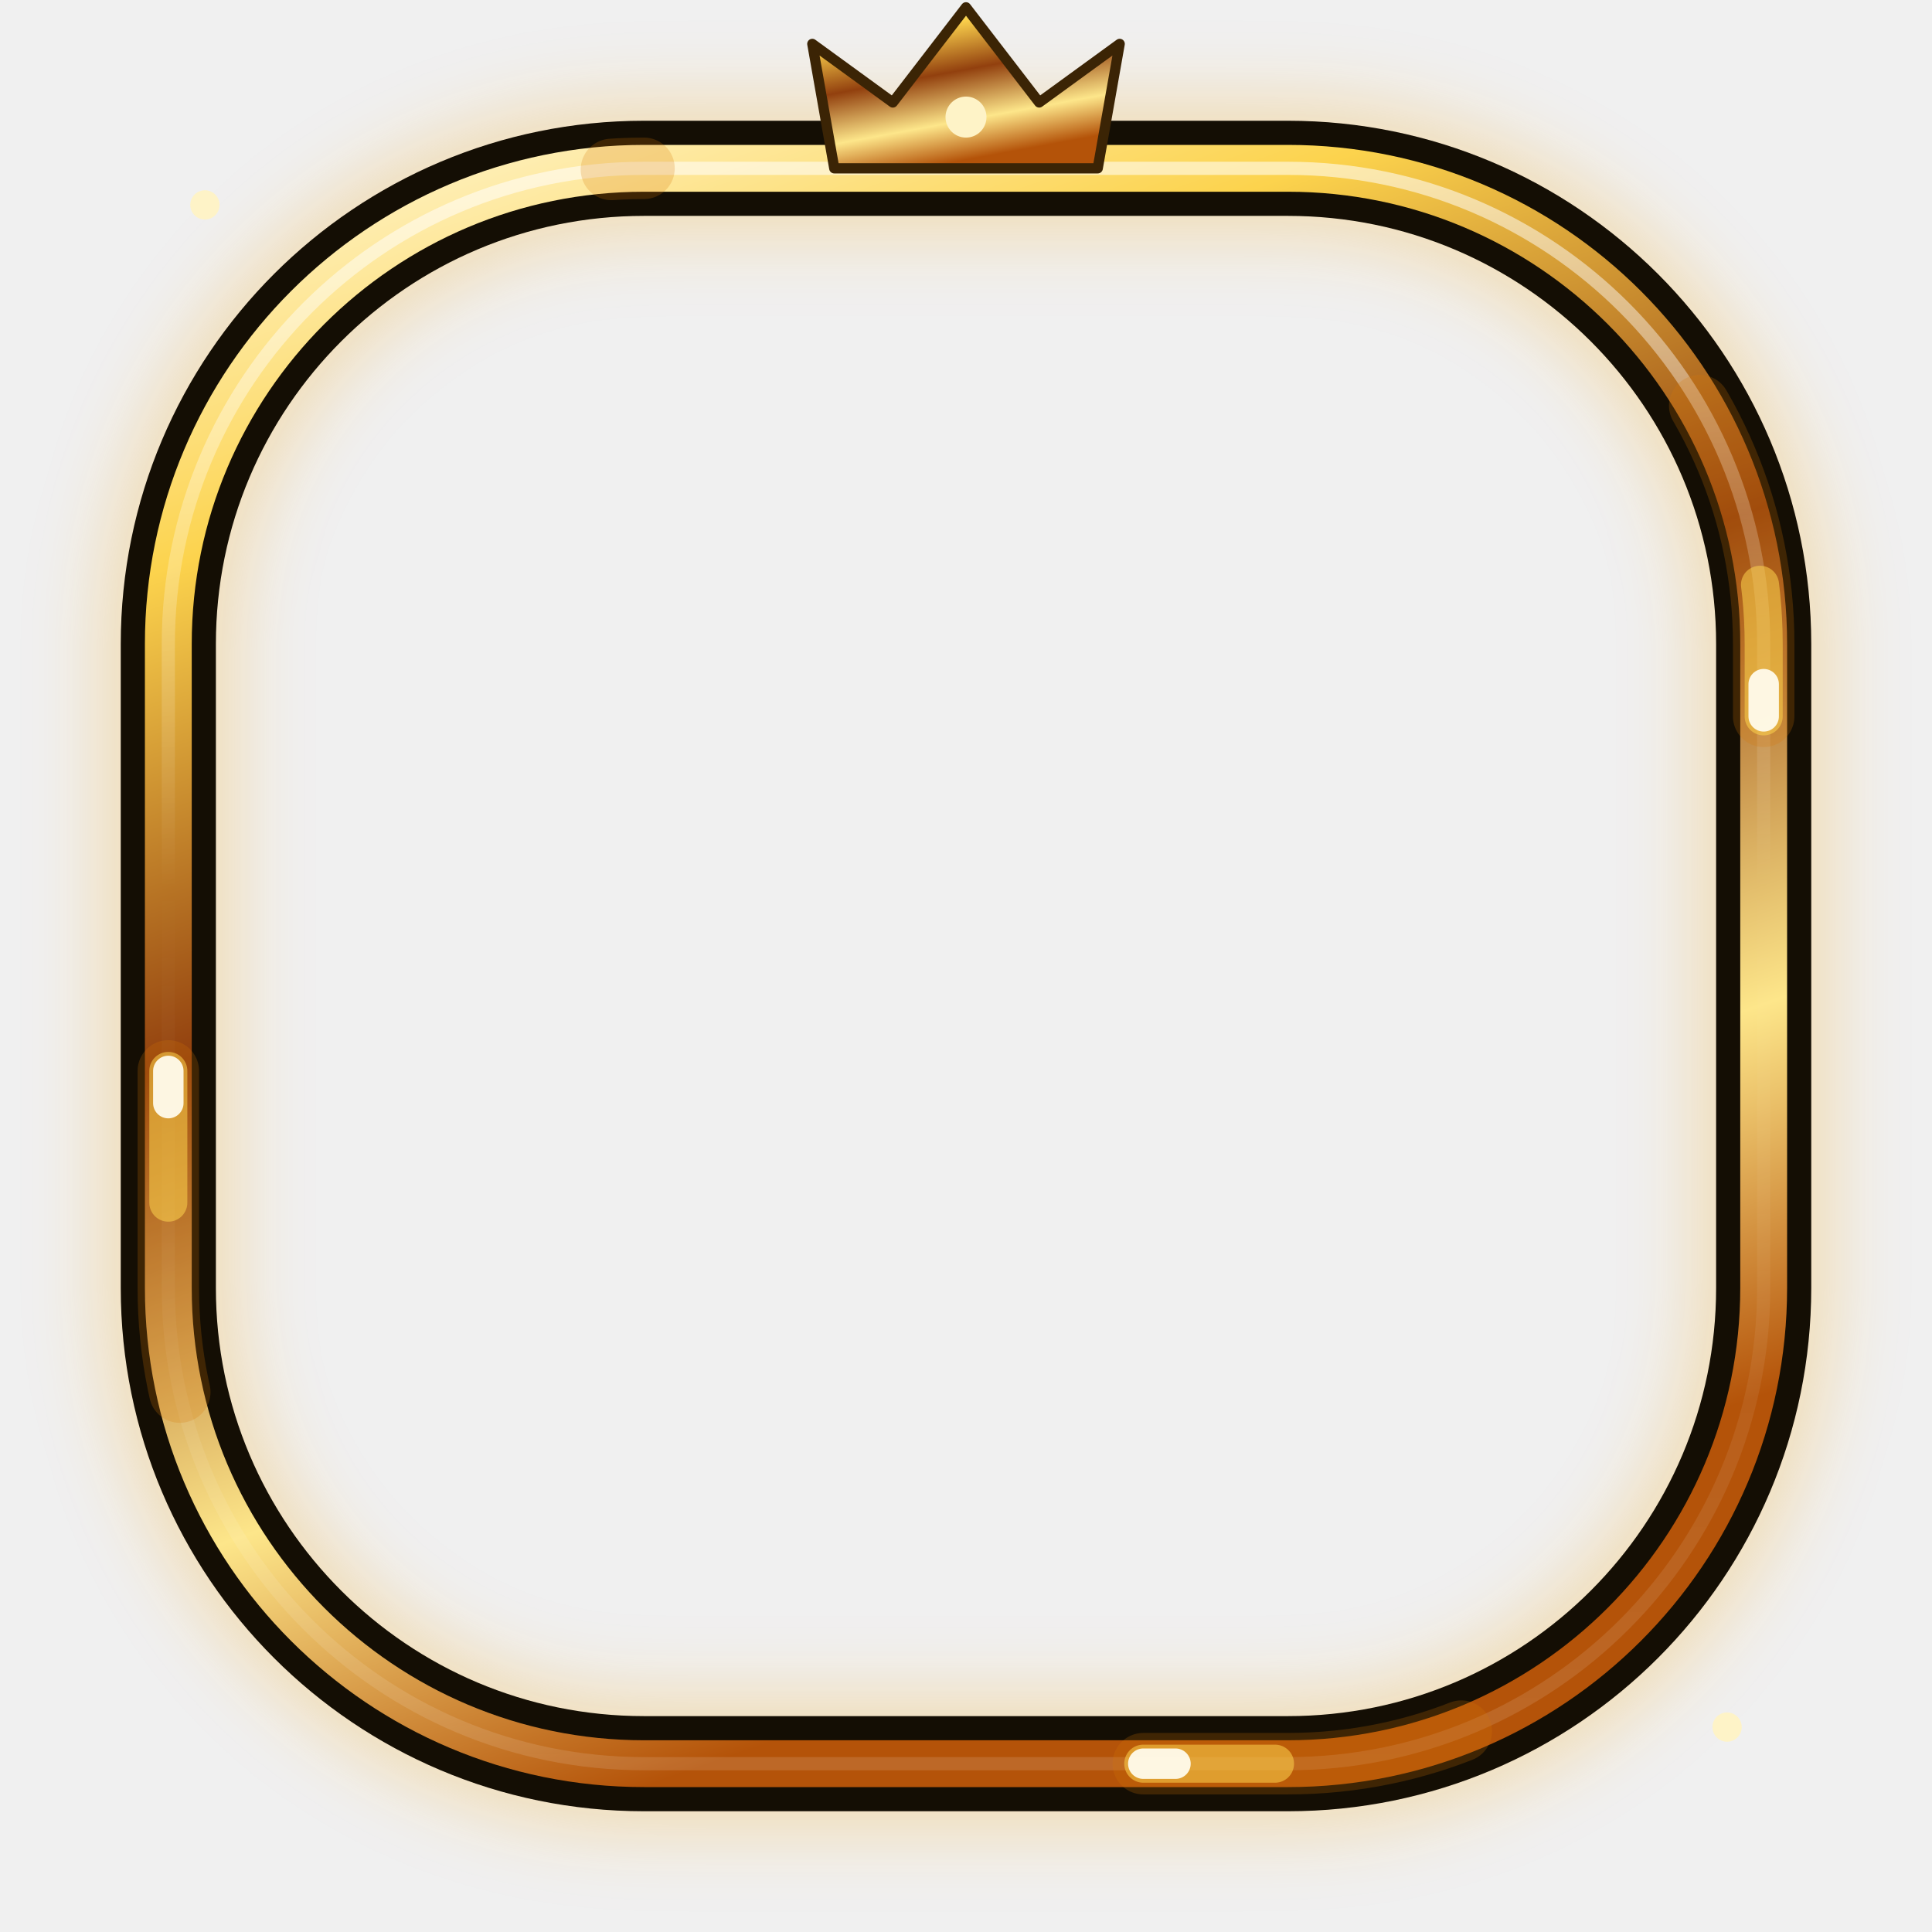
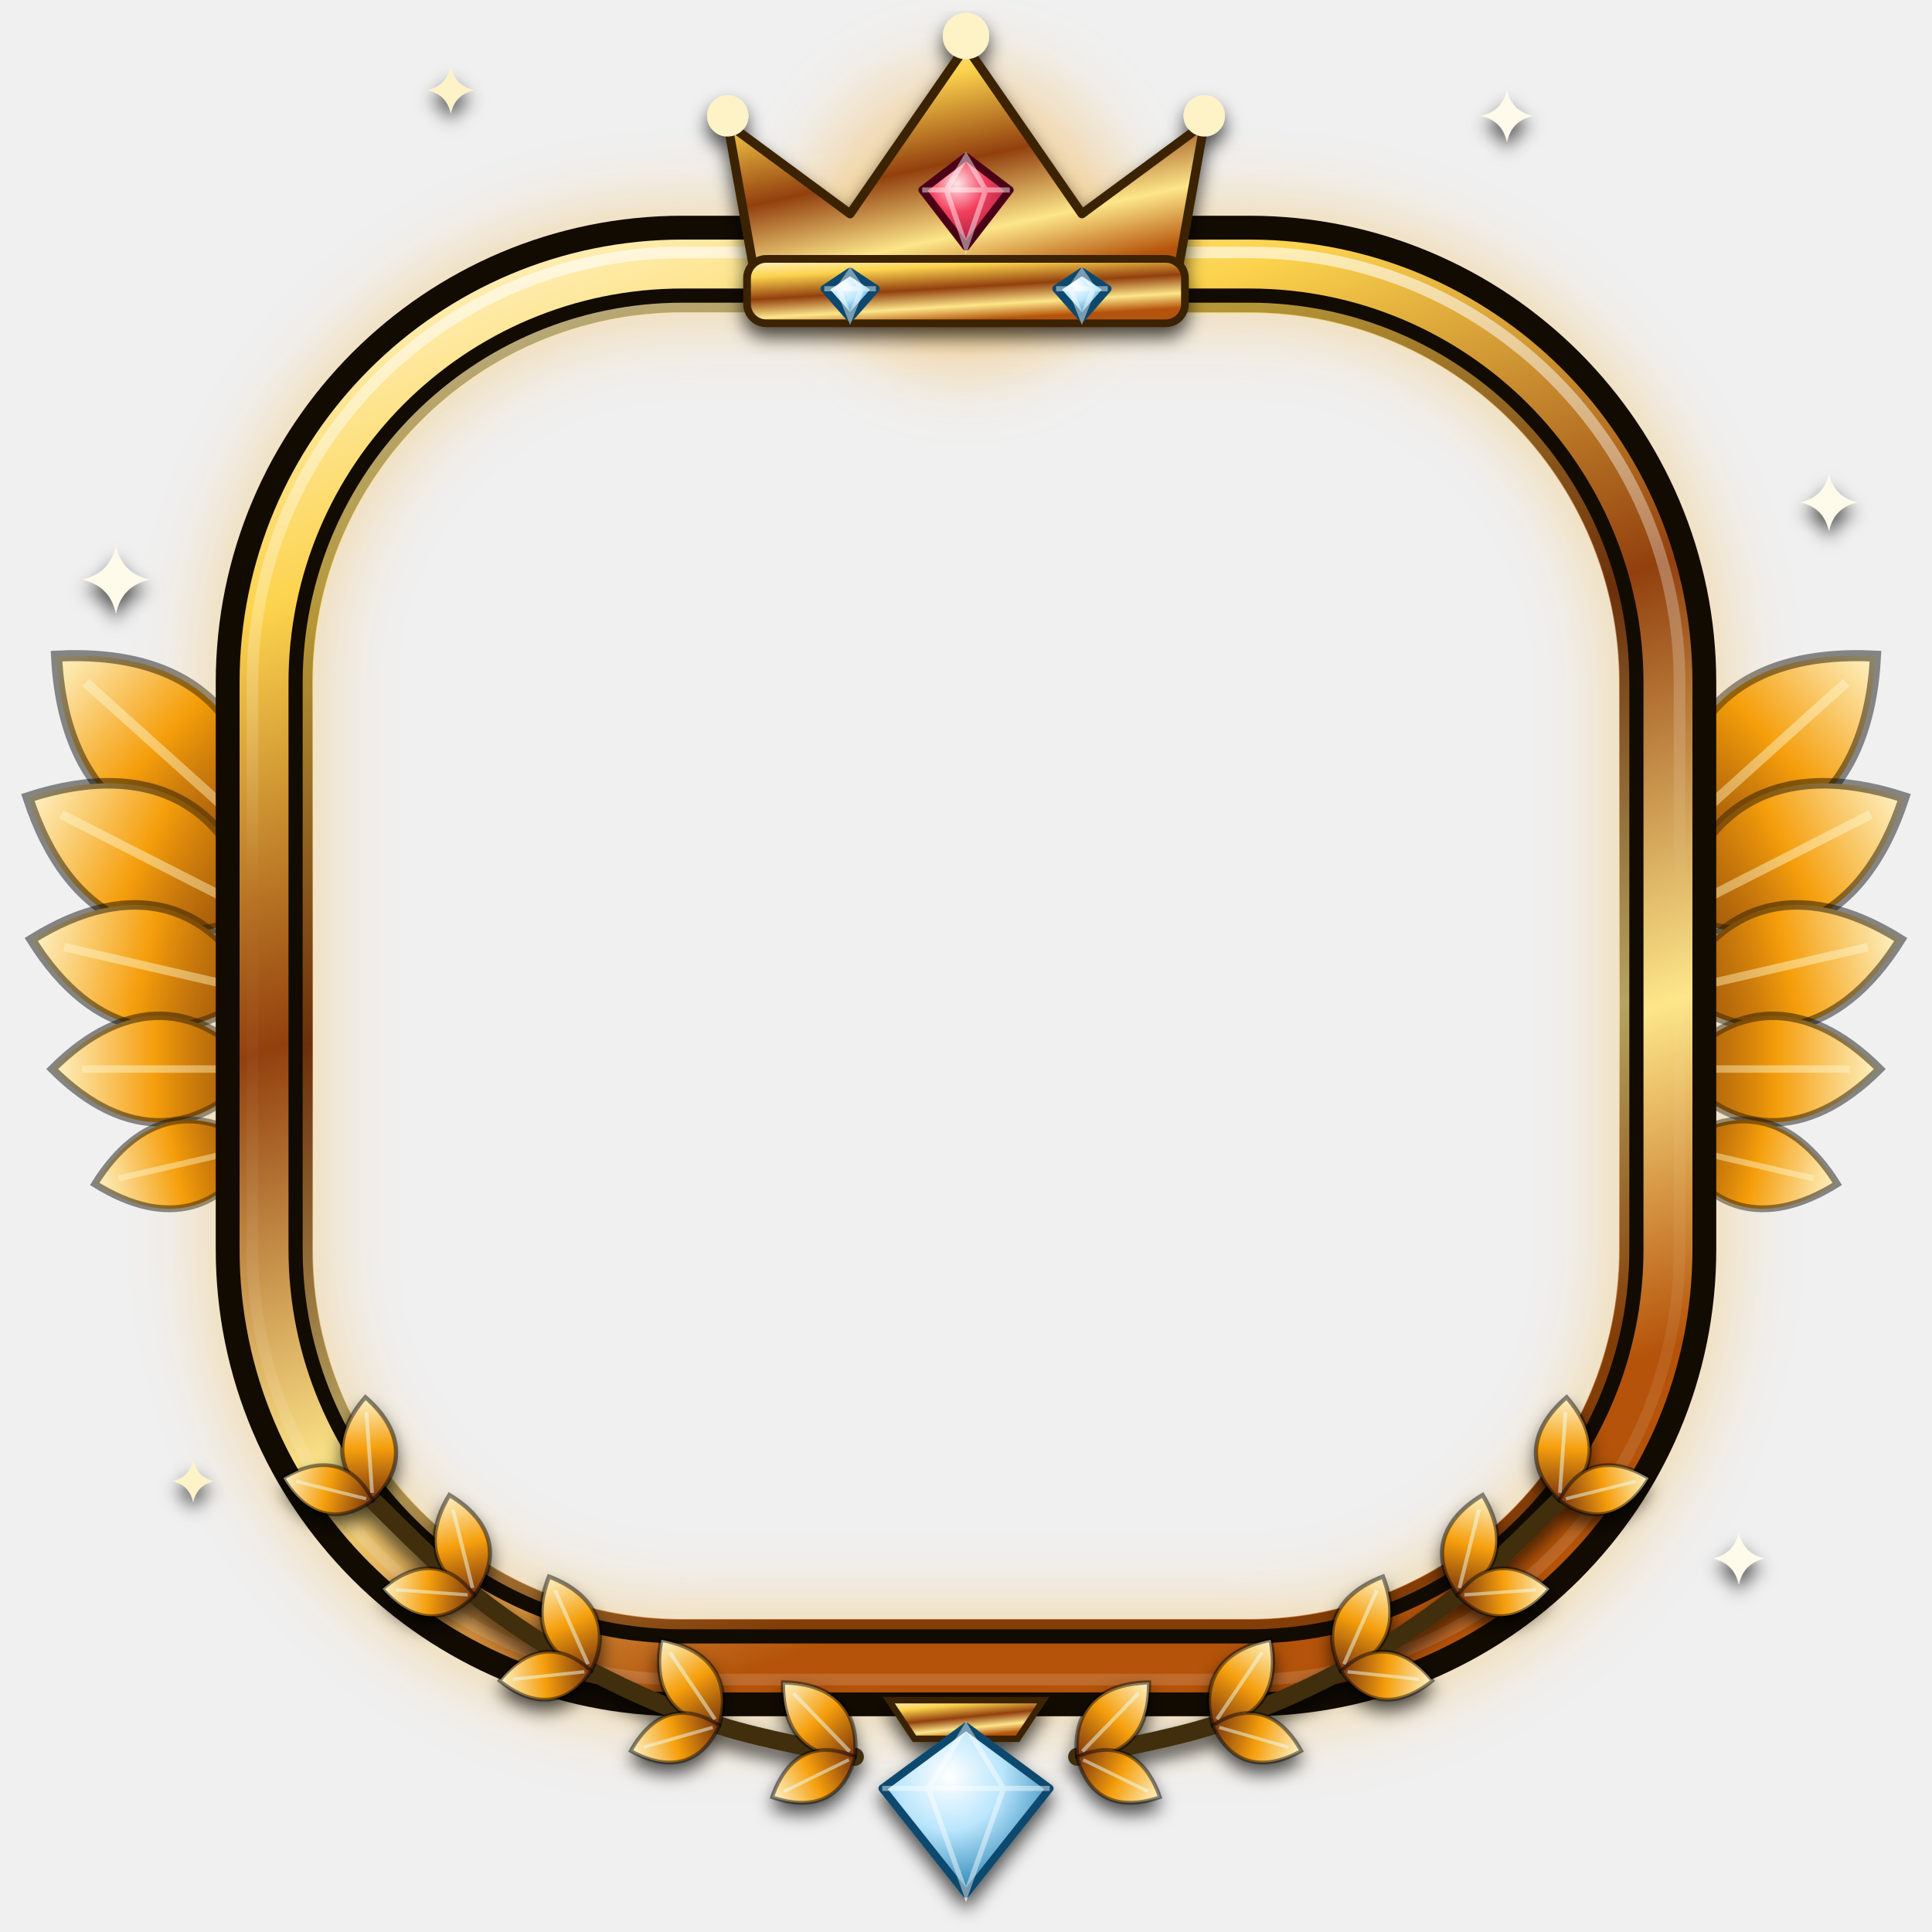
- <svg xmlns="http://www.w3.org/2000/svg" viewBox="0 0 132 132">
+ <svg xmlns="http://www.w3.org/2000/svg" viewBox="0 0 150 150">
  <defs>
-     <filter id="soft" x="-20%" y="-20%" width="140%" height="140%">
+     <filter id="soft" x="-30%" y="-30%" width="160%" height="160%">
      <feGaussianBlur stdDeviation="2.6" />
+     </filter>
+     <filter id="shade" x="-20%" y="-20%" width="140%" height="140%">
+       <feDropShadow dx="0" dy=".8" stdDeviation=".7" flood-color="#000" flood-opacity=".7" />
    </filter>
    <linearGradient id="metal" x1="0" y1="0" x2="0.35" y2="1">
      <stop offset="0" stop-color="#FFF7D6" />
      <stop offset="0.22" stop-color="#FCD34D" />
      <stop offset="0.5" stop-color="#92400E" />
      <stop offset="0.78" stop-color="#FDE68A" />
      <stop offset="1" stop-color="#B45309" />
    </linearGradient>
    <linearGradient id="hair" x1="0" y1="0" x2="0" y2="1">
-       <stop offset="0" stop-color="#FFFFFF" stop-opacity=".55" />
-       <stop offset=".45" stop-color="#FFFFFF" stop-opacity="0" />
-       <stop offset="1" stop-color="#FFFFFF" stop-opacity=".12" />
-     </linearGradient>
+       <stop offset="0" stop-color="#FFFFFF" stop-opacity="0.6" />
+       <stop offset="0.45" stop-color="#FFFFFF" stop-opacity="0" />
+       <stop offset="1" stop-color="#FFFFFF" stop-opacity="0.14" />
+     </linearGradient>
+     <linearGradient id="gold" x1="0" y1="0" x2="0.4" y2="1">
+       <stop offset="0" stop-color="#FFF7D6" />
+       <stop offset="0.25" stop-color="#FCD34D" />
+       <stop offset="0.55" stop-color="#92400E" />
+       <stop offset="0.8" stop-color="#FDE68A" />
+       <stop offset="1" stop-color="#B45309" />
+     </linearGradient>
+     <linearGradient id="feather" x1="0" y1="0" x2="1" y2="0">
+       <stop offset="0" stop-color="#78350F" />
+       <stop offset="0.5" stop-color="#F59E0B" />
+       <stop offset="1" stop-color="#FEF3C7" />
+     </linearGradient>
+     <radialGradient id="ice" cx="0.4" cy="0.3" r="0.8">
+       <stop offset="0" stop-color="#FFFFFF" />
+       <stop offset="0.4" stop-color="#BAE6FD" />
+       <stop offset="1" stop-color="#0369A1" />
+     </radialGradient>
+     <radialGradient id="ruby" cx="0.4" cy="0.3" r="0.8">
+       <stop offset="0" stop-color="#FFE4E6" />
+       <stop offset="0.4" stop-color="#F43F5E" />
+       <stop offset="1" stop-color="#881337" />
+     </radialGradient>
  </defs>
-   <rect x="11.5" y="11.5" width="109" height="109" rx="32.5" class="halo" fill="none" stroke="#F59E0B" stroke-opacity="0.26" stroke-width="9" filter="url(#soft)" />
-   <rect x="11.5" y="11.5" width="109" height="109" rx="32.5" fill="none" stroke="#140E04" stroke-width="6.5" />
-   <rect x="11.5" y="11.5" width="109" height="109" rx="32.5" fill="none" stroke="url(#metal)" stroke-width="3.2" />
-   <rect x="11.5" y="11.5" width="109" height="109" rx="32.5" fill="none" stroke="url(#hair)" stroke-width="0.9" transform="translate(0 0)" />
-   <g transform="translate(66 3)">
-     <path d="M-9 8.5L-10.5 0L-5 4L0 -2.5L5 4L10.5 0L9 8.5Z" fill="url(#metal)" stroke="#3B2405" stroke-width=".7" stroke-linejoin="round" />
-     <circle class="jewel" cx="0" cy="5" r="1.4" fill="#FEF3C7" />
+   <g transform="translate(75 75)">
+     <g class="wng">
+       <g transform="translate(-55 -10) rotate(222) scale(1.91)">
+         <path d="M0 0C3 -3.6 7 -4 11 0C7 4 3 3.6 0 0Z" fill="url(#feather)" stroke="#000" stroke-opacity=".45" stroke-width=".45" />
+         <path d="M.8 0H9.4" stroke="#FEF3C780" stroke-width=".4" />
+       </g>
+       <g transform="translate(-55 -4) rotate(207) scale(1.82)">
+         <path d="M0 0C3 -3.6 7 -4 11 0C7 4 3 3.6 0 0Z" fill="url(#feather)" stroke="#000" stroke-opacity=".45" stroke-width=".45" />
+         <path d="M.8 0H9.4" stroke="#FEF3C780" stroke-width=".4" />
+       </g>
+       <g transform="translate(-55 2) rotate(193) scale(1.64)">
+         <path d="M0 0C3 -3.6 7 -4 11 0C7 4 3 3.6 0 0Z" fill="url(#feather)" stroke="#000" stroke-opacity=".45" stroke-width=".45" />
+         <path d="M.8 0H9.4" stroke="#FEF3C780" stroke-width=".4" />
+       </g>
+       <g transform="translate(-55 8) rotate(180) scale(1.45)">
+         <path d="M0 0C3 -3.6 7 -4 11 0C7 4 3 3.6 0 0Z" fill="url(#feather)" stroke="#000" stroke-opacity=".45" stroke-width=".45" />
+         <path d="M.8 0H9.4" stroke="#FEF3C780" stroke-width=".4" />
+       </g>
+       <g transform="translate(-55 14) rotate(167) scale(1.18)">
+         <path d="M0 0C3 -3.6 7 -4 11 0C7 4 3 3.6 0 0Z" fill="url(#feather)" stroke="#000" stroke-opacity=".45" stroke-width=".45" />
+         <path d="M.8 0H9.4" stroke="#FEF3C780" stroke-width=".4" />
+       </g>
+     </g>
+     <g transform="scale(-1 1)">
+       <g class="wng">
+         <g transform="translate(-55 -10) rotate(222) scale(1.91)">
+           <path d="M0 0C3 -3.6 7 -4 11 0C7 4 3 3.6 0 0Z" fill="url(#feather)" stroke="#000" stroke-opacity=".45" stroke-width=".45" />
+           <path d="M.8 0H9.4" stroke="#FEF3C780" stroke-width=".4" />
+         </g>
+         <g transform="translate(-55 -4) rotate(207) scale(1.82)">
+           <path d="M0 0C3 -3.6 7 -4 11 0C7 4 3 3.6 0 0Z" fill="url(#feather)" stroke="#000" stroke-opacity=".45" stroke-width=".45" />
+           <path d="M.8 0H9.4" stroke="#FEF3C780" stroke-width=".4" />
+         </g>
+         <g transform="translate(-55 2) rotate(193) scale(1.64)">
+           <path d="M0 0C3 -3.6 7 -4 11 0C7 4 3 3.6 0 0Z" fill="url(#feather)" stroke="#000" stroke-opacity=".45" stroke-width=".45" />
+           <path d="M.8 0H9.4" stroke="#FEF3C780" stroke-width=".4" />
+         </g>
+         <g transform="translate(-55 8) rotate(180) scale(1.45)">
+           <path d="M0 0C3 -3.6 7 -4 11 0C7 4 3 3.6 0 0Z" fill="url(#feather)" stroke="#000" stroke-opacity=".45" stroke-width=".45" />
+           <path d="M.8 0H9.4" stroke="#FEF3C780" stroke-width=".4" />
+         </g>
+         <g transform="translate(-55 14) rotate(167) scale(1.18)">
+           <path d="M0 0C3 -3.6 7 -4 11 0C7 4 3 3.6 0 0Z" fill="url(#feather)" stroke="#000" stroke-opacity=".45" stroke-width=".45" />
+           <path d="M.8 0H9.4" stroke="#FEF3C780" stroke-width=".4" />
+         </g>
+       </g>
+     </g>
+     <circle class="rg" cy="-58" r="12" fill="#F59E0B" opacity=".3" filter="url(#soft)" />
+     <rect x="-54.5" y="-54.5" width="109" height="109" rx="32.5" class="halo" fill="none" stroke="#F59E0B" stroke-opacity="0.26" stroke-width="10" filter="url(#soft)" />
+     <rect x="-54.5" y="-54.5" width="109" height="109" rx="32.5" fill="none" stroke="#120B02" stroke-width="7.5" />
+     <rect x="-54.5" y="-54.5" width="109" height="109" rx="32.5" fill="none" stroke="url(#metal)" stroke-width="3.8" />
+     <rect x="-51.1" y="-51.1" width="102.2" height="102.2" rx="29.1" fill="none" stroke="url(#metal)" stroke-opacity=".7" stroke-width=".8" />
+     <rect x="-55.4" y="-55.4" width="110.8" height="110.8" rx="33.4" fill="none" stroke="url(#hair)" stroke-width=".9" />
+     <rect x="-54.5" y="-54.5" width="109" height="109" rx="32.5" class="cm cm0" pathLength="100" fill="none" stroke="#D97706" stroke-opacity="0.24" stroke-width="4.4" stroke-linecap="round" stroke-dasharray="22 78" stroke-dashoffset="22" opacity="0" />
+     <rect x="-54.5" y="-54.5" width="109" height="109" rx="32.5" class="cm cm1" pathLength="100" fill="none" stroke="#FCD34D" stroke-opacity="0.6" stroke-width="2.8" stroke-linecap="round" stroke-dasharray="9 91" stroke-dashoffset="9" opacity="0" />
+     <rect x="-54.5" y="-54.5" width="109" height="109" rx="32.5" class="cm cm2" pathLength="100" fill="none" stroke="#FFFBEB" stroke-opacity="0.95" stroke-width="2.2" stroke-linecap="round" stroke-dasharray="2.2 97.8" stroke-dashoffset="2.2" opacity="0" />
+     <g filter="url(#shade)">
+       <g transform="translate(0 1.6)">
+         <path d="M-16 -53L-18.5 -67L-9 -60L0 -73L9 -60L18.5 -67L16 -53Z" fill="url(#gold)" stroke="#3B2405" stroke-width=".7" stroke-linejoin="round" />
+         <rect x="-17" y="-56.5" width="34" height="5" rx="1.5" fill="url(#gold)" stroke="#3B2405" stroke-width=".6" />
+         <g class="gl">
+           <circle cx="-18.5" cy="-67.6" r="1.6" fill="#FEF3C7" />
+           <circle cy="-73.8" r="1.8" fill="#FEF3C7" />
+           <circle cx="18.5" cy="-67.6" r="1.6" fill="#FEF3C7" />
+         </g>
+         <g transform="translate(0 -61.5)" class="gl">
+           <path d="M0 -2.94L3.4 -0.35L0 4.06L-3.4 -0.35Z" fill="url(#ruby)" stroke="#4C0519" stroke-width=".6" stroke-linejoin="round" />
+           <path d="M-3.4 -0.35H3.4M-1.53 -0.35L0 4.06L1.53 -0.35M-1.53 -0.35L0 -2.94L1.53 -0.35" fill="none" stroke="#FFFFFF" stroke-opacity=".45" stroke-width=".4" />
+         </g>
+         <g transform="translate(-9 -54)" class="">
+           <path d="M0 -1.512L2 -0.18L0 2.088L-2 -0.18Z" fill="url(#ice)" stroke="#0C4A6E" stroke-width=".6" stroke-linejoin="round" />
+           <path d="M-2 -0.18H2M-0.9 -0.18L0 2.088L0.9 -0.18M-0.9 -0.18L0 -1.512L0.9 -0.18" fill="none" stroke="#FFFFFF" stroke-opacity=".45" stroke-width=".4" />
+         </g>
+         <g transform="translate(9 -54)" class="">
+           <path d="M0 -1.512L2 -0.18L0 2.088L-2 -0.18Z" fill="url(#ice)" stroke="#0C4A6E" stroke-width=".6" stroke-linejoin="round" />
+           <path d="M-2 -0.18H2M-0.9 -0.18L0 2.088L0.9 -0.18M-0.9 -0.18L0 -1.512L0.9 -0.18" fill="none" stroke="#FFFFFF" stroke-opacity=".45" stroke-width=".4" />
+         </g>
+       </g>
+       <path d="M-8.63 61.4C-10.38 60.99 -15.75 60.07 -19.16 58.97C-22.57 57.86 -25.94 56.43 -29.11 54.74C-32.28 53.06 -35.34 51.07 -38.17 48.86C-41 46.65 -44.76 42.71 -46.07 41.49" fill="none" stroke="#3F2E0C" stroke-width="1.4" stroke-linecap="round" />
+       <g transform="translate(-8.63 61.4) rotate(-134) scale(0.73)">
+         <path d="M0 0C3 -3.6 7 -4 11 0C7 4 3 3.6 0 0Z" fill="url(#feather)" stroke="#000" stroke-opacity=".45" stroke-width=".45" />
+         <path d="M.8 0H9.4" stroke="#ECFDF580" stroke-width=".4" />
+       </g>
+       <g transform="translate(-8.63 61.4) rotate(-206) scale(0.65)">
+         <path d="M0 0C3 -3.6 7 -4 11 0C7 4 3 3.6 0 0Z" fill="url(#feather)" stroke="#000" stroke-opacity=".45" stroke-width=".45" />
+         <path d="M.8 0H9.4" stroke="#ECFDF580" stroke-width=".4" />
+       </g>
+       <g transform="translate(-19.16 58.97) rotate(-124) scale(0.73)">
+         <path d="M0 0C3 -3.6 7 -4 11 0C7 4 3 3.6 0 0Z" fill="url(#feather)" stroke="#000" stroke-opacity=".45" stroke-width=".45" />
+         <path d="M.8 0H9.4" stroke="#ECFDF580" stroke-width=".4" />
+       </g>
+       <g transform="translate(-19.16 58.97) rotate(-196) scale(0.65)">
+         <path d="M0 0C3 -3.6 7 -4 11 0C7 4 3 3.6 0 0Z" fill="url(#feather)" stroke="#000" stroke-opacity=".45" stroke-width=".45" />
+         <path d="M.8 0H9.4" stroke="#ECFDF580" stroke-width=".4" />
+       </g>
+       <g transform="translate(-29.11 54.74) rotate(-114) scale(0.73)">
+         <path d="M0 0C3 -3.6 7 -4 11 0C7 4 3 3.6 0 0Z" fill="url(#feather)" stroke="#000" stroke-opacity=".45" stroke-width=".45" />
+         <path d="M.8 0H9.4" stroke="#ECFDF580" stroke-width=".4" />
+       </g>
+       <g transform="translate(-29.11 54.74) rotate(-186) scale(0.65)">
+         <path d="M0 0C3 -3.6 7 -4 11 0C7 4 3 3.6 0 0Z" fill="url(#feather)" stroke="#000" stroke-opacity=".45" stroke-width=".45" />
+         <path d="M.8 0H9.4" stroke="#ECFDF580" stroke-width=".4" />
+       </g>
+       <g transform="translate(-38.17 48.86) rotate(-104) scale(0.73)">
+         <path d="M0 0C3 -3.6 7 -4 11 0C7 4 3 3.6 0 0Z" fill="url(#feather)" stroke="#000" stroke-opacity=".45" stroke-width=".45" />
+         <path d="M.8 0H9.4" stroke="#ECFDF580" stroke-width=".4" />
+       </g>
+       <g transform="translate(-38.17 48.86) rotate(-176) scale(0.65)">
+         <path d="M0 0C3 -3.6 7 -4 11 0C7 4 3 3.6 0 0Z" fill="url(#feather)" stroke="#000" stroke-opacity=".45" stroke-width=".45" />
+         <path d="M.8 0H9.4" stroke="#ECFDF580" stroke-width=".4" />
+       </g>
+       <g transform="translate(-46.07 41.49) rotate(-94) scale(0.73)">
+         <path d="M0 0C3 -3.6 7 -4 11 0C7 4 3 3.6 0 0Z" fill="url(#feather)" stroke="#000" stroke-opacity=".45" stroke-width=".45" />
+         <path d="M.8 0H9.4" stroke="#ECFDF580" stroke-width=".4" />
+       </g>
+       <g transform="translate(-46.07 41.49) rotate(-166) scale(0.65)">
+         <path d="M0 0C3 -3.6 7 -4 11 0C7 4 3 3.6 0 0Z" fill="url(#feather)" stroke="#000" stroke-opacity=".45" stroke-width=".45" />
+         <path d="M.8 0H9.4" stroke="#ECFDF580" stroke-width=".4" />
+       </g>
+       <g transform="scale(-1 1)">
+         <path d="M-8.63 61.4C-10.38 60.99 -15.75 60.07 -19.16 58.97C-22.57 57.86 -25.94 56.43 -29.11 54.74C-32.28 53.06 -35.34 51.07 -38.17 48.86C-41 46.65 -44.76 42.71 -46.07 41.49" fill="none" stroke="#3F2E0C" stroke-width="1.4" stroke-linecap="round" />
+         <g transform="translate(-8.63 61.4) rotate(-134) scale(0.73)">
+           <path d="M0 0C3 -3.6 7 -4 11 0C7 4 3 3.6 0 0Z" fill="url(#feather)" stroke="#000" stroke-opacity=".45" stroke-width=".45" />
+           <path d="M.8 0H9.4" stroke="#ECFDF580" stroke-width=".4" />
+         </g>
+         <g transform="translate(-8.63 61.4) rotate(-206) scale(0.65)">
+           <path d="M0 0C3 -3.6 7 -4 11 0C7 4 3 3.6 0 0Z" fill="url(#feather)" stroke="#000" stroke-opacity=".45" stroke-width=".45" />
+           <path d="M.8 0H9.4" stroke="#ECFDF580" stroke-width=".4" />
+         </g>
+         <g transform="translate(-19.16 58.97) rotate(-124) scale(0.73)">
+           <path d="M0 0C3 -3.6 7 -4 11 0C7 4 3 3.6 0 0Z" fill="url(#feather)" stroke="#000" stroke-opacity=".45" stroke-width=".45" />
+           <path d="M.8 0H9.4" stroke="#ECFDF580" stroke-width=".4" />
+         </g>
+         <g transform="translate(-19.16 58.97) rotate(-196) scale(0.65)">
+           <path d="M0 0C3 -3.6 7 -4 11 0C7 4 3 3.6 0 0Z" fill="url(#feather)" stroke="#000" stroke-opacity=".45" stroke-width=".45" />
+           <path d="M.8 0H9.4" stroke="#ECFDF580" stroke-width=".4" />
+         </g>
+         <g transform="translate(-29.11 54.74) rotate(-114) scale(0.73)">
+           <path d="M0 0C3 -3.6 7 -4 11 0C7 4 3 3.6 0 0Z" fill="url(#feather)" stroke="#000" stroke-opacity=".45" stroke-width=".45" />
+           <path d="M.8 0H9.4" stroke="#ECFDF580" stroke-width=".4" />
+         </g>
+         <g transform="translate(-29.11 54.74) rotate(-186) scale(0.65)">
+           <path d="M0 0C3 -3.6 7 -4 11 0C7 4 3 3.6 0 0Z" fill="url(#feather)" stroke="#000" stroke-opacity=".45" stroke-width=".45" />
+           <path d="M.8 0H9.4" stroke="#ECFDF580" stroke-width=".4" />
+         </g>
+         <g transform="translate(-38.17 48.86) rotate(-104) scale(0.73)">
+           <path d="M0 0C3 -3.6 7 -4 11 0C7 4 3 3.6 0 0Z" fill="url(#feather)" stroke="#000" stroke-opacity=".45" stroke-width=".45" />
+           <path d="M.8 0H9.4" stroke="#ECFDF580" stroke-width=".4" />
+         </g>
+         <g transform="translate(-38.17 48.86) rotate(-176) scale(0.65)">
+           <path d="M0 0C3 -3.6 7 -4 11 0C7 4 3 3.6 0 0Z" fill="url(#feather)" stroke="#000" stroke-opacity=".45" stroke-width=".45" />
+           <path d="M.8 0H9.4" stroke="#ECFDF580" stroke-width=".4" />
+         </g>
+         <g transform="translate(-46.07 41.49) rotate(-94) scale(0.73)">
+           <path d="M0 0C3 -3.6 7 -4 11 0C7 4 3 3.6 0 0Z" fill="url(#feather)" stroke="#000" stroke-opacity=".45" stroke-width=".45" />
+           <path d="M.8 0H9.4" stroke="#ECFDF580" stroke-width=".4" />
+         </g>
+         <g transform="translate(-46.07 41.49) rotate(-166) scale(0.65)">
+           <path d="M0 0C3 -3.6 7 -4 11 0C7 4 3 3.6 0 0Z" fill="url(#feather)" stroke="#000" stroke-opacity=".45" stroke-width=".45" />
+           <path d="M.8 0H9.4" stroke="#ECFDF580" stroke-width=".4" />
+         </g>
+       </g>
+       <path d="M-6 57H6L4 60H-4Z" fill="url(#gold)" stroke="#3B2405" stroke-width=".5" />
+       <g transform="translate(0 64.5)" class="gl">
+         <path d="M0 -5.46L6.5 -0.65L0 7.54L-6.5 -0.65Z" fill="url(#ice)" stroke="#0C4A6E" stroke-width=".6" stroke-linejoin="round" />
+         <path d="M-6.5 -0.65H6.5M-2.925 -0.65L0 7.54L2.925 -0.65M-2.925 -0.65L0 -5.46L2.925 -0.65" fill="none" stroke="#FFFFFF" stroke-opacity=".45" stroke-width=".4" />
+       </g>
+       <g transform="translate(-66 -30)">
+         <path class="tw" d="M0 -2.6Q0.47 -0.47 2.6 0Q0.47 0.47 0 2.6Q-0.47 0.47 -2.6 0Q-0.47 -0.47 0 -2.6Z" fill="#FFFBEB" />
+       </g>
+       <g transform="translate(67 -36)">
+         <path class="tw tw2" d="M0 -2.2Q0.4 -0.4 2.2 0Q0.4 0.4 0 2.2Q-0.4 0.4 -2.2 0Q-0.4 -0.4 0 -2.2Z" fill="#FFFBEB" />
+       </g>
+       <g transform="translate(-40 -68)">
+         <path class="tw tw3" d="M0 -1.8Q0.32 -0.32 1.8 0Q0.32 0.32 0 1.8Q-0.32 0.32 -1.8 0Q-0.32 -0.32 0 -1.8Z" fill="#FEF3C7" />
+       </g>
+       <g transform="translate(42 -66)">
+         <path class="tw" d="M0 -2Q0.36 -0.36 2 0Q0.36 0.36 0 2Q-0.36 0.36 -2 0Q-0.36 -0.36 0 -2Z" fill="#FFFBEB" />
+       </g>
+       <g transform="translate(-60 40)">
+         <path class="tw tw2" d="M0 -1.6Q0.29 -0.29 1.6 0Q0.29 0.29 0 1.6Q-0.29 0.29 -1.6 0Q-0.29 -0.29 0 -1.6Z" fill="#FEF3C7" />
+       </g>
+       <g transform="translate(60 46)">
+         <path class="tw tw3" d="M0 -2Q0.36 -0.36 2 0Q0.36 0.36 0 2Q-0.36 0.36 -2 0Q-0.36 -0.36 0 -2Z" fill="#FFFBEB" />
+       </g>
+     </g>
  </g>
-   <circle class="spark s1" cx="14" cy="14" r="1" fill="#FEF3C7" />
-   <circle class="spark s2" cx="118" cy="118" r="1" fill="#FEF3C7" />
-   <rect x="11.5" y="11.5" width="109" height="109" rx="32.5" class="c c0" pathLength="100" fill="none" stroke="#D97706" stroke-opacity="0.22" stroke-width="4.2" stroke-linecap="round" stroke-dasharray="22 78" stroke-dashoffset="22" />
-   <rect x="11.5" y="11.5" width="109" height="109" rx="32.5" class="c c1" pathLength="100" fill="none" stroke="#FCD34D" stroke-opacity="0.55" stroke-width="2.6" stroke-linecap="round" stroke-dasharray="9 91" stroke-dashoffset="9" />
-   <rect x="11.5" y="11.5" width="109" height="109" rx="32.5" class="c c2" pathLength="100" fill="none" stroke="#FFFBEB" stroke-opacity="0.95" stroke-width="2.08" stroke-linecap="round" stroke-dasharray="2.2 97.8" stroke-dashoffset="2.2" />
</svg>
